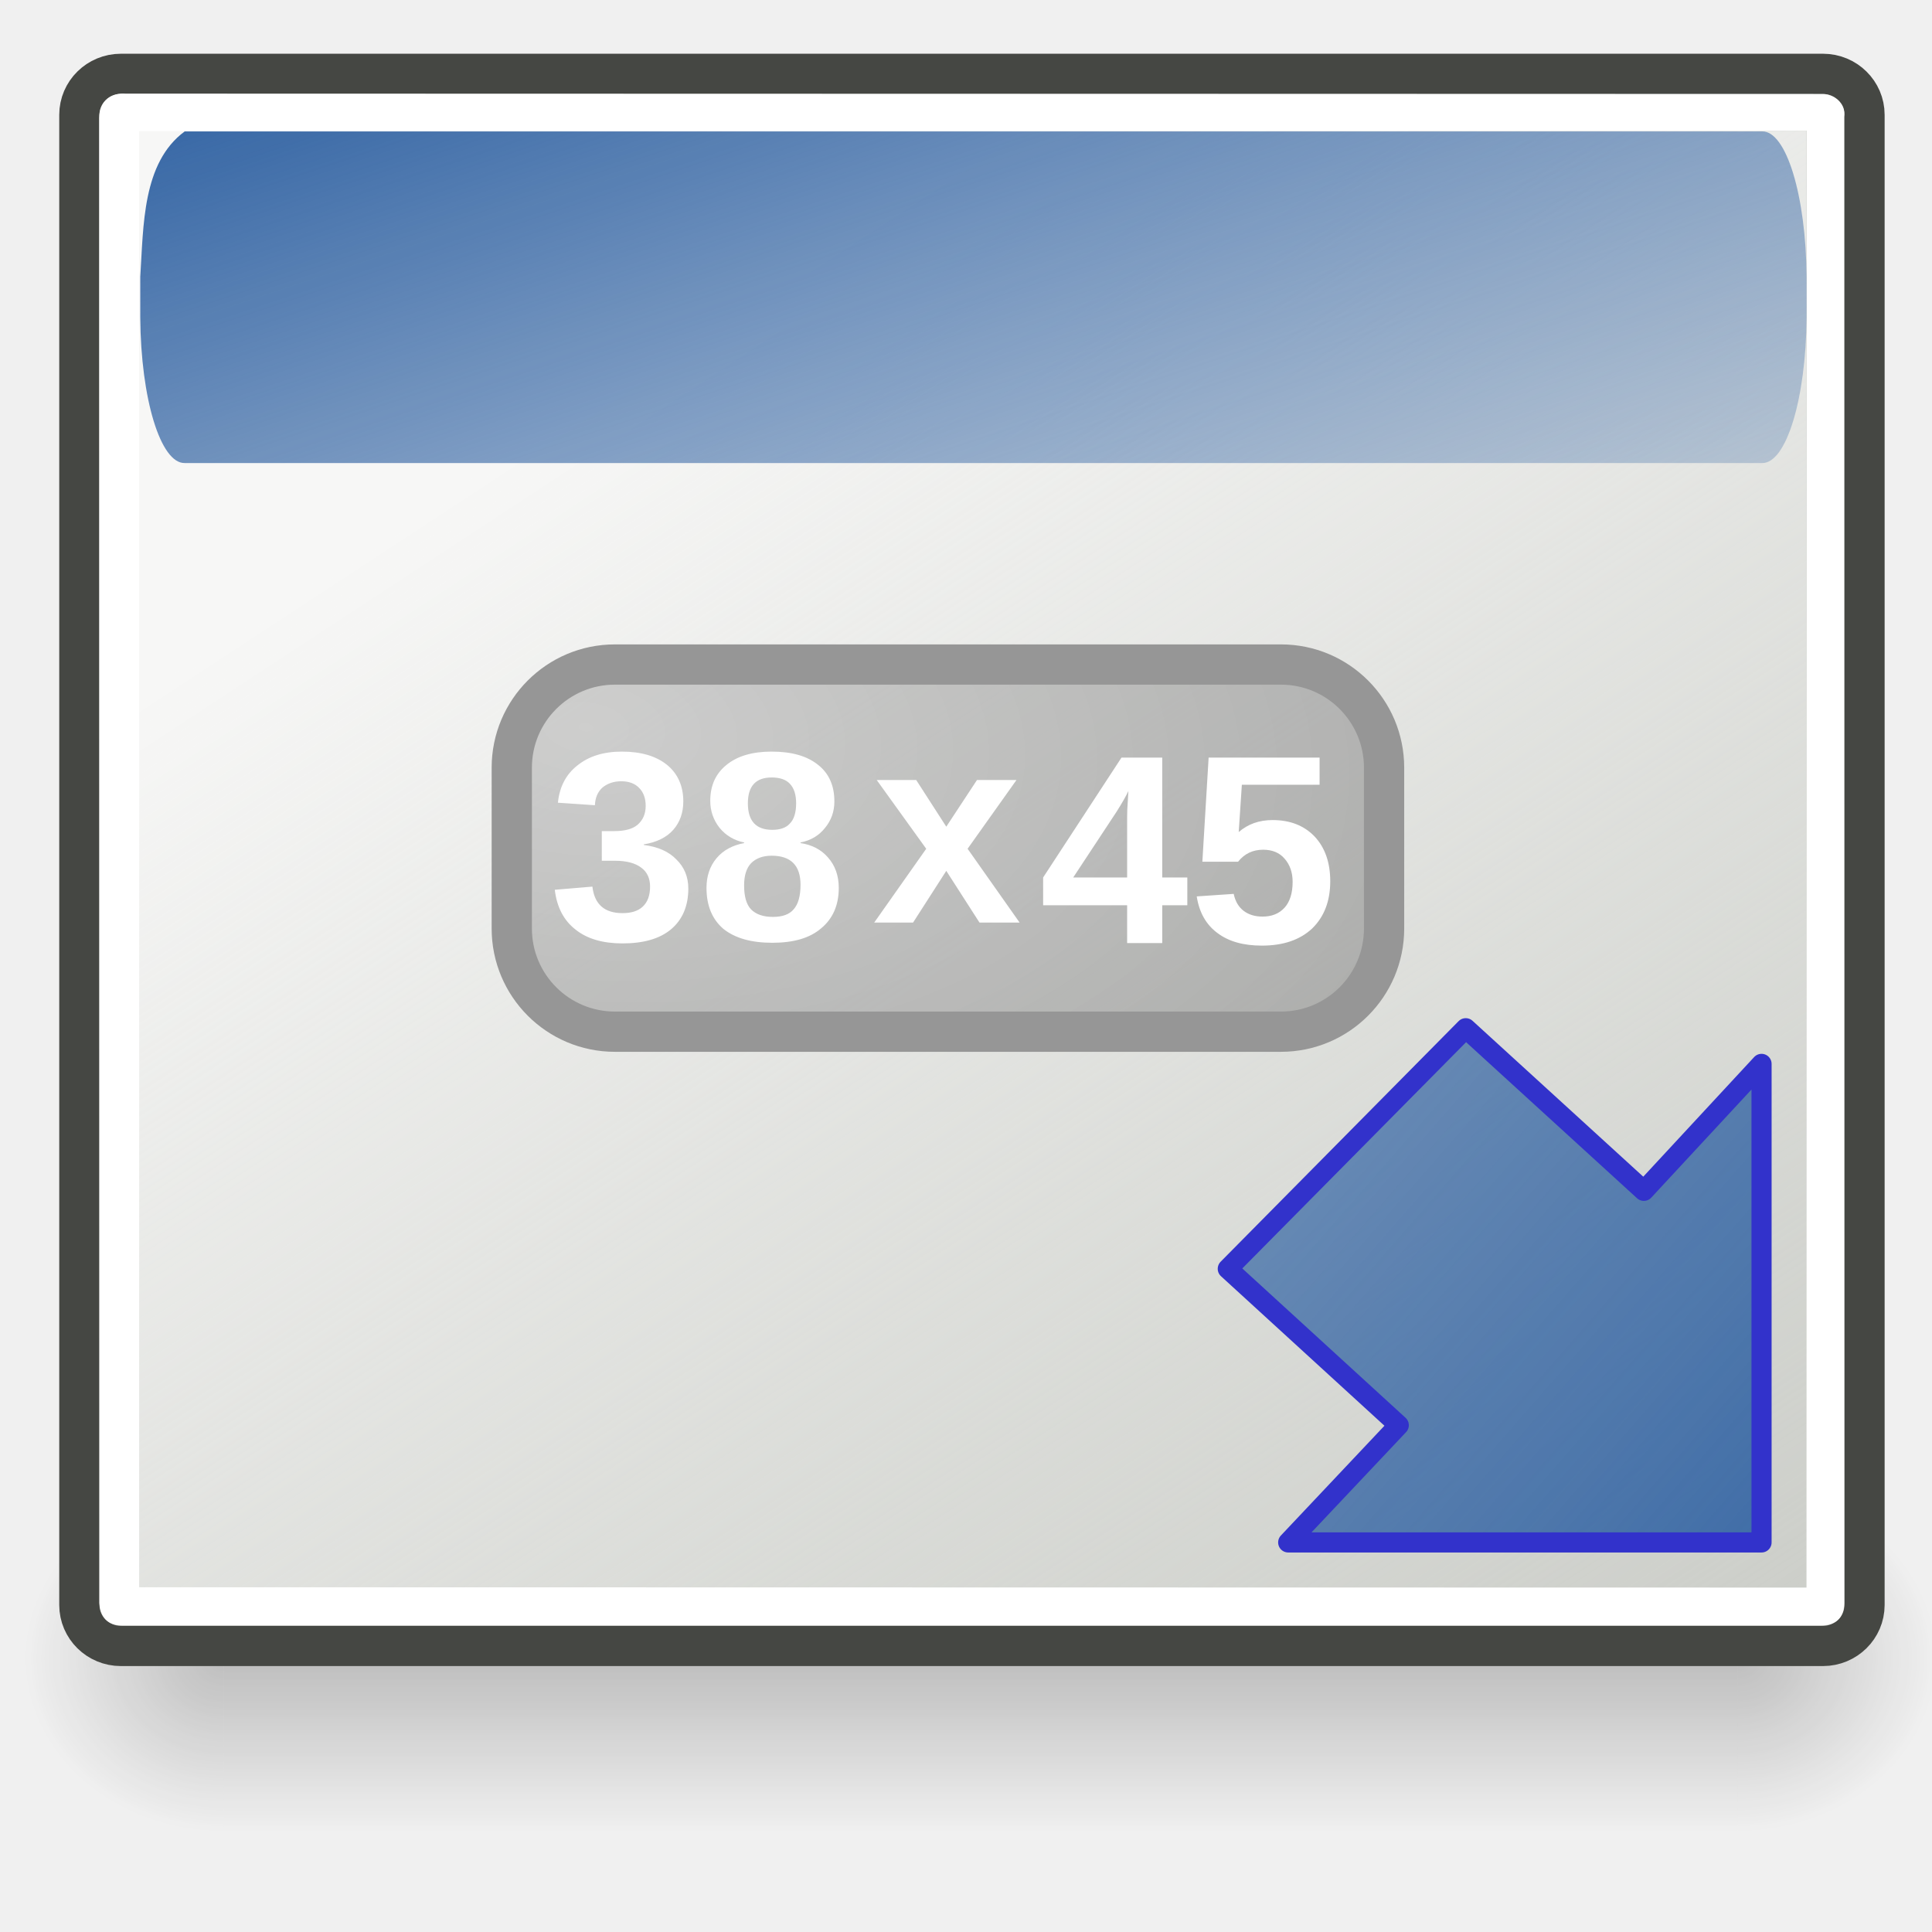
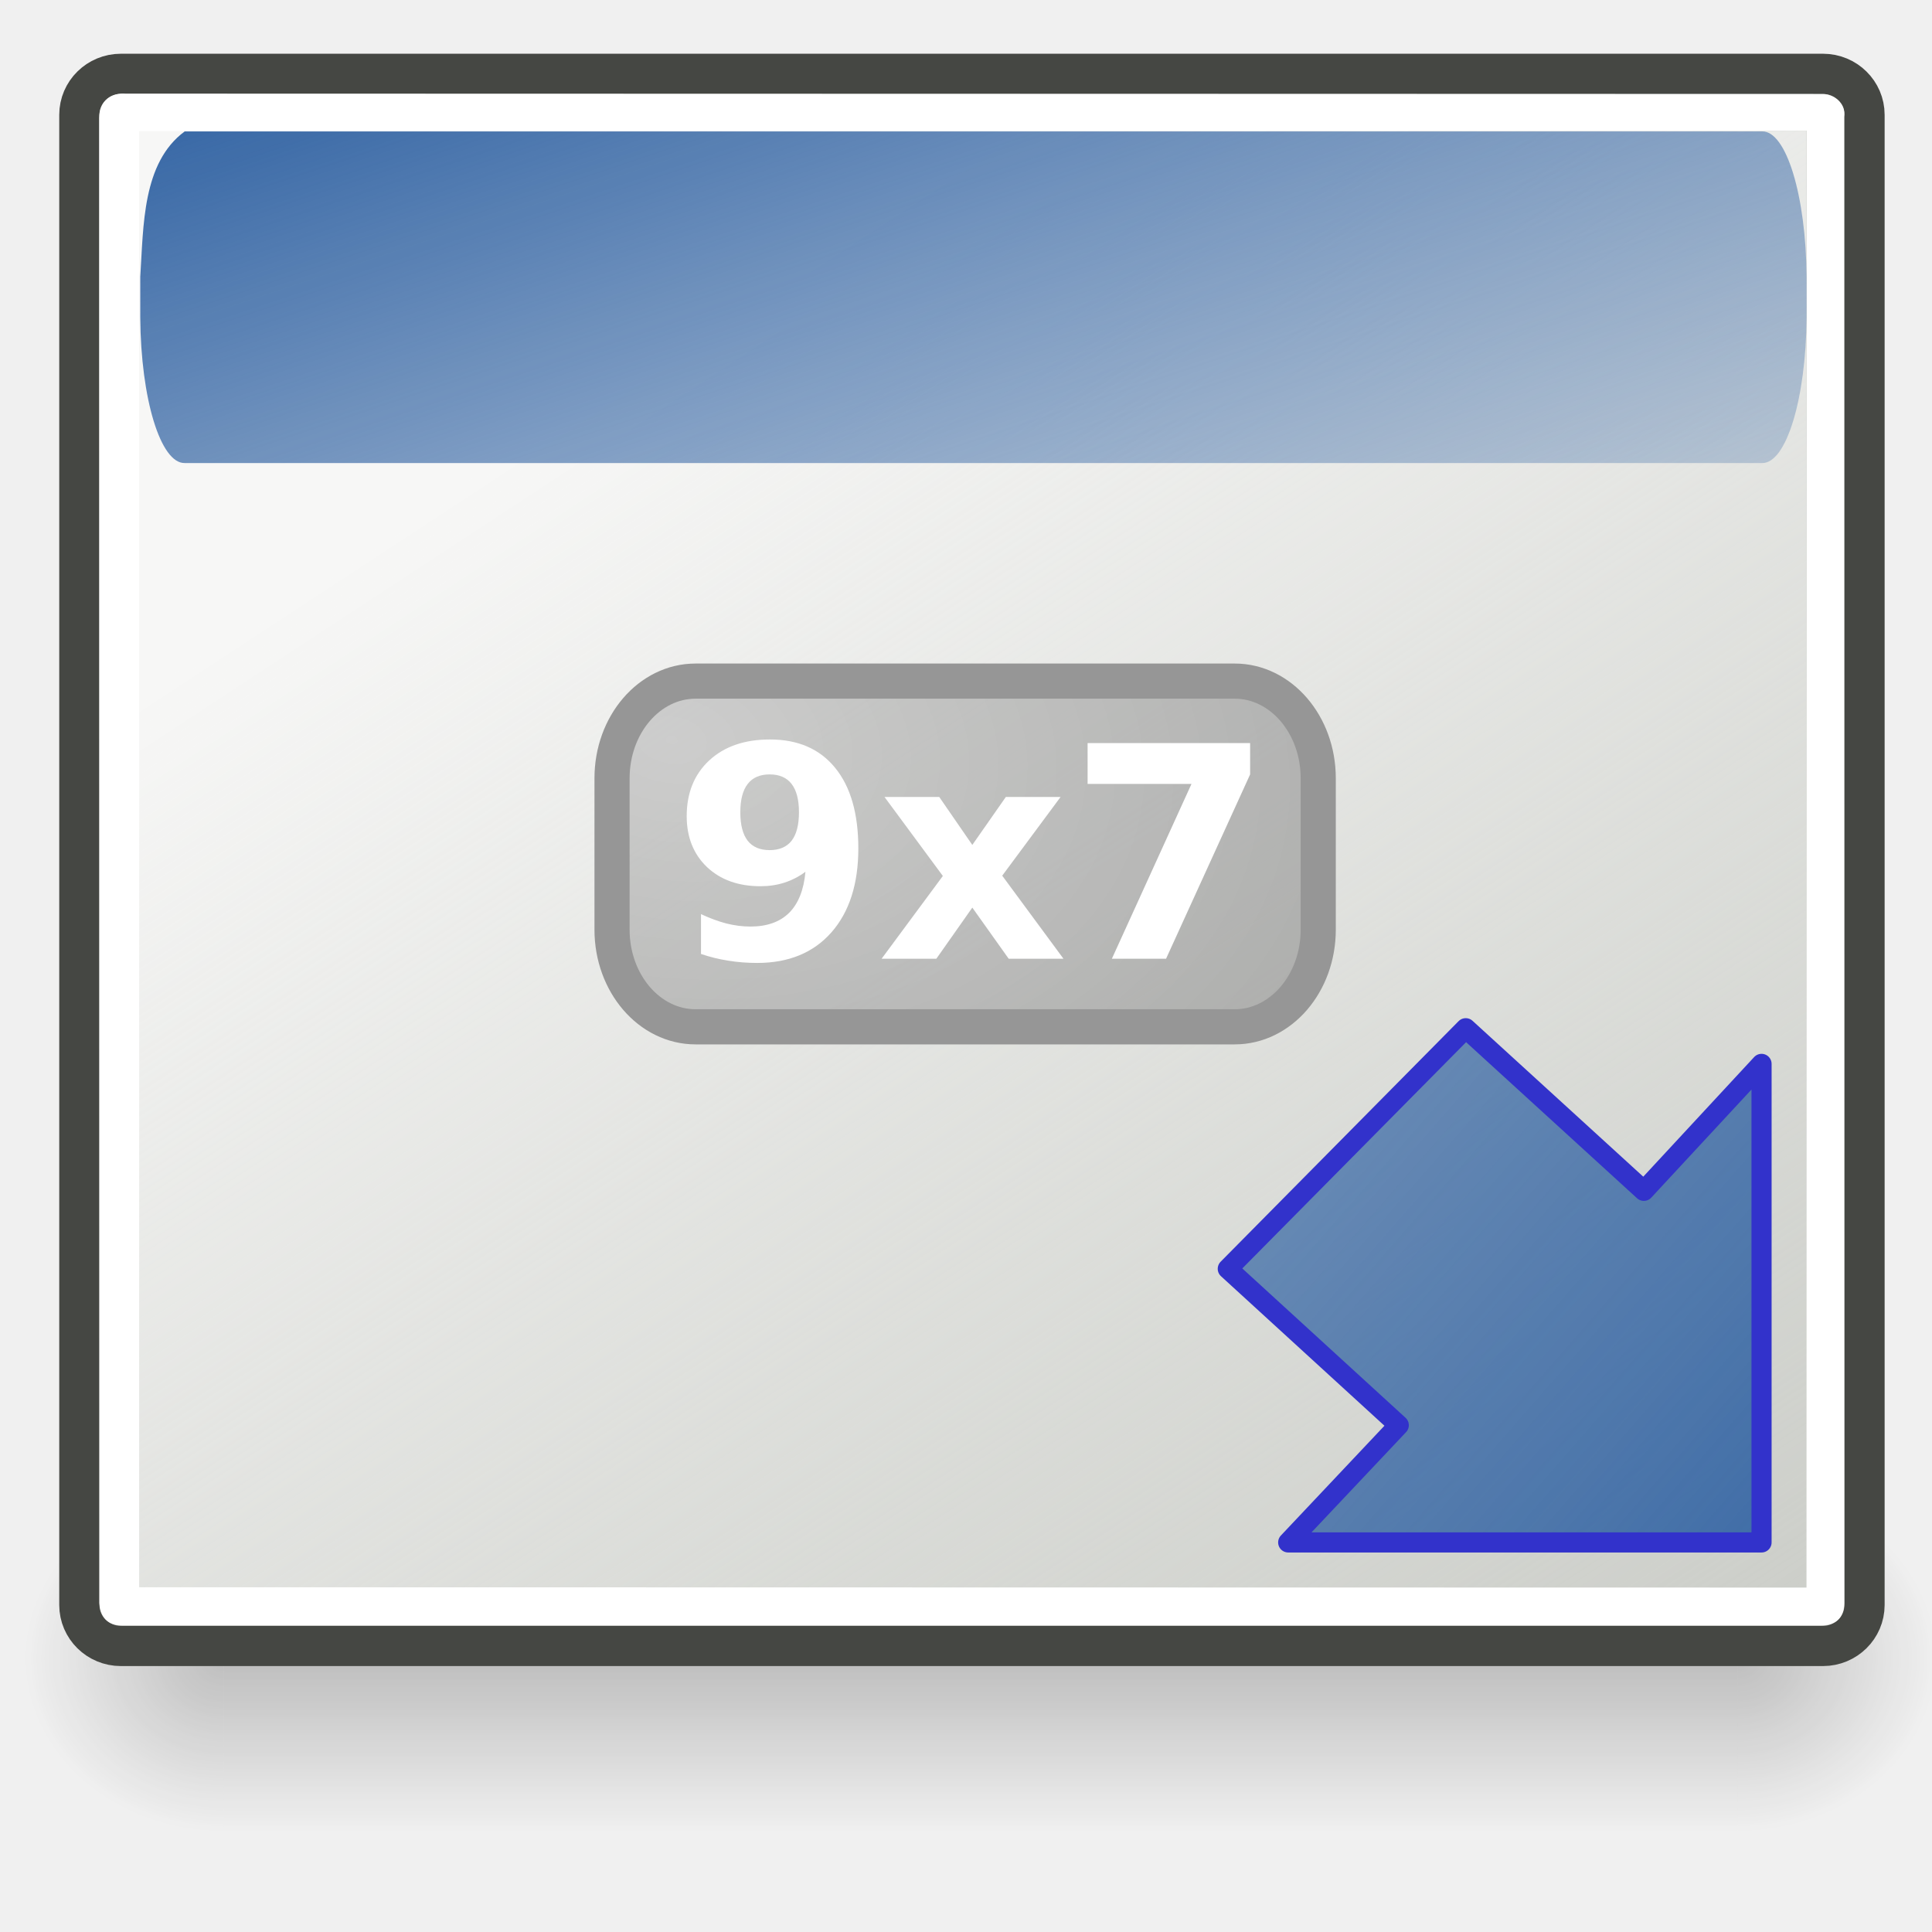
<svg xmlns="http://www.w3.org/2000/svg" xmlns:xlink="http://www.w3.org/1999/xlink" version="1.0" width="48" height="48" id="svg2160">
  <defs id="defs2162">
    <linearGradient id="linearGradient3571">
      <stop style="stop-color:#b3b3b3;stop-opacity:0.557;" offset="0" id="stop3573" />
      <stop style="stop-color:#858585;stop-opacity:0.557;" offset="1" id="stop3575" />
    </linearGradient>
    <linearGradient id="linearGradient8553">
      <stop id="stop8555" offset="0" style="stop-color:#3465a4;stop-opacity:0.706;" />
      <stop style="stop-color:#3465a4;stop-opacity:0.835;" offset="0.5" id="stop8559" />
      <stop id="stop8557" offset="1" style="stop-color:#3465a4;stop-opacity:1;" />
    </linearGradient>
    <linearGradient id="linearGradient12914">
      <stop style="stop-color:#3465a4;stop-opacity:1" offset="0" id="stop12916" />
      <stop style="stop-color:#3465a4;stop-opacity:0" offset="1" id="stop12918" />
    </linearGradient>
    <linearGradient id="linearGradient51765">
      <stop style="stop-color:#000000;stop-opacity:1" offset="0" id="stop51767" />
      <stop style="stop-color:#000000;stop-opacity:0" offset="1" id="stop51769" />
    </linearGradient>
    <linearGradient id="linearGradient47870">
      <stop style="stop-color:#000000;stop-opacity:0" offset="0" id="stop47872" />
      <stop style="stop-color:#000000;stop-opacity:1" offset="0.5" id="stop47878" />
      <stop style="stop-color:#000000;stop-opacity:0" offset="1" id="stop47874" />
    </linearGradient>
    <linearGradient id="linearGradient13816">
      <stop style="stop-color:#f7f7f6;stop-opacity:1" offset="0" id="stop13818" />
      <stop style="stop-color:#eff0ee;stop-opacity:0" offset="1" id="stop13820" />
    </linearGradient>
    <linearGradient x1="32.085" y1="-14.402" x2="32.085" y2="-5.563" id="linearGradient54729" xlink:href="#linearGradient47870" gradientUnits="userSpaceOnUse" gradientTransform="matrix(0.9788196,0,0,0.7154223,-8.500802,52.11272)" />
    <radialGradient cx="51.438" cy="-12.203" r="2.172" fx="51.438" fy="-12.203" id="radialGradient54731" xlink:href="#linearGradient51765" gradientUnits="userSpaceOnUse" gradientTransform="matrix(1.957639,-8.146468e-7,6.6614241e-7,1.456579,-59.01756,62.73807)" />
    <radialGradient cx="51.438" cy="-12.203" r="2.172" fx="51.438" fy="-12.203" id="radialGradient54733" xlink:href="#linearGradient51765" gradientUnits="userSpaceOnUse" gradientTransform="matrix(-1.957639,-9.2540676e-8,-1.2888861e-7,1.456579,110.0178,62.73803)" />
    <linearGradient xlink:href="#linearGradient12914" id="linearGradient2226" gradientUnits="userSpaceOnUse" gradientTransform="matrix(1.070073,0,0,1.01151,-1.898683,-1.519479)" x1="12.839" y1="1.432" x2="22.453" y2="28.53" />
    <linearGradient xlink:href="#linearGradient13816" id="linearGradient2230" gradientUnits="userSpaceOnUse" gradientTransform="matrix(1.156061,0,0,1.716154,-2.757508,-25.92461)" x1="28.28" y1="15.029" x2="38.88" y2="39.041" />
    <linearGradient xlink:href="#linearGradient8553" id="linearGradient3180" x1="33.524" y1="29.414" x2="47.904" y2="41.965" gradientUnits="userSpaceOnUse" gradientTransform="translate(-0.4419418,-0.4861359)" />
-     <radialGradient xlink:href="#linearGradient3571" id="radialGradient3577" cx="14.551" cy="14.351" fx="14.551" fy="14.351" r="11.336" gradientTransform="matrix(-0.1079344,1.154978,-2.018593,-0.1886413,45.09184,3.971558)" gradientUnits="userSpaceOnUse" />
+     <radialGradient xlink:href="#linearGradient3571" id="radialGradient3577" cx="14.551" cy="14.351" fx="14.551" fy="14.351" r="11.336" gradientTransform="matrix(-8.7381873e-2,1.087459,-1.634219,-0.1776136,41.41696,5.117011)" gradientUnits="userSpaceOnUse" />
  </defs>
  <g style="opacity:0.7" id="g54724" transform="matrix(1.162573,0,0,1.36184,-5.283953,-20.03134)">
    <rect id="rect46899" style="opacity:0.3;fill:url(#linearGradient54729);fill-opacity:1;fill-rule:evenodd;stroke:none;stroke-width:1.024;stroke-linecap:butt;stroke-linejoin:miter;stroke-miterlimit:4;stroke-dasharray:none;stroke-dashoffset:0;stroke-opacity:1" y="41.809" x="9.322" height="6.323" width="32.357" />
    <path id="path48849" style="opacity:0.3;fill:url(#radialGradient54731);fill-opacity:1;fill-rule:evenodd;stroke:none;stroke-width:1.024;stroke-linecap:butt;stroke-linejoin:miter;stroke-miterlimit:4;stroke-dasharray:none;stroke-dashoffset:0;stroke-opacity:1" d="M 41.678,41.8 L 41.678,48.127 C 44.022,48.103 45.93,46.705 45.93,44.974 C 45.93,43.243 44.022,41.824 41.678,41.8 z" />
    <path id="path52742" style="opacity:0.3;fill:url(#radialGradient54733);fill-opacity:1;fill-rule:evenodd;stroke:none;stroke-width:1.024;stroke-linecap:butt;stroke-linejoin:miter;stroke-miterlimit:4;stroke-dasharray:none;stroke-dashoffset:0;stroke-opacity:1" d="M 9.322,41.8 L 9.322,48.127 C 6.978,48.103 5.07,46.705 5.07,44.974 C 5.07,43.243 6.978,41.824 9.322,41.8 z" />
  </g>
  <rect id="rect2168" style="opacity:1;fill:#cdcfca;fill-opacity:1;fill-rule:evenodd;stroke:#454743;stroke-width:1;stroke-linecap:butt;stroke-linejoin:miter;stroke-miterlimit:4;stroke-dasharray:none;stroke-dashoffset:0;stroke-opacity:1" y="1.835" x="1.972" ry="1.017" rx="1.032" height="39.058" width="44.351" />
  <rect id="rect8969" style="opacity:1;fill:url(#linearGradient2230);fill-opacity:1;fill-rule:evenodd;stroke:none;stroke-width:1.3;stroke-linecap:butt;stroke-linejoin:round;stroke-miterlimit:4;stroke-dasharray:none;stroke-dashoffset:0;stroke-opacity:1" y="3.25" x="3.453" ry="0" height="36.188" width="41.43" />
  <path id="path44937" style="opacity:1;fill:#ffffff;fill-opacity:1;fill-rule:evenodd;stroke:none;stroke-width:1;stroke-linecap:butt;stroke-linejoin:miter;stroke-miterlimit:4;stroke-dashoffset:0;stroke-opacity:1" d="M 2.463,2.933 L 2.468,39.827 C 2.503,40.251 2.736,40.387 3.064,40.384 L 45.236,40.384 C 45.599,40.381 45.811,40.214 45.821,39.827 L 45.815,2.906 C 45.881,2.555 45.53,2.325 45.264,2.338 L 3.12,2.327 C 2.779,2.297 2.465,2.492 2.463,2.933 z M 3.457,3.262 L 44.89,3.247 L 44.882,39.443 L 3.457,39.435 L 3.457,3.262 z" />
  <path id="rect9993" style="opacity:1;fill:url(#linearGradient2226);fill-opacity:1;fill-rule:evenodd;stroke:none;stroke-width:2.049;stroke-linecap:round;stroke-linejoin:round;stroke-miterlimit:4;stroke-dasharray:none;stroke-dashoffset:0;stroke-opacity:1" d="M 3.485,6.876 L 3.485,7.892 C 3.499,9.91 3.99,11.517 4.589,11.504 L 43.78,11.504 C 44.378,11.517 44.869,9.91 44.884,7.892 L 44.884,6.876 C 44.869,4.858 44.378,3.251 43.78,3.265 L 4.589,3.265 C 3.532,4.044 3.567,5.61 3.485,6.876 z" />
-   <rect style="opacity:1;fill:url(#radialGradient3577);fill-opacity:1;fill-rule:evenodd;stroke:#969696;stroke-width:1;stroke-linecap:round;stroke-linejoin:round;stroke-miterlimit:4;stroke-dasharray:none;stroke-dashoffset:0;stroke-opacity:1" id="rect3195" width="21.672" height="9.122" x="12.715" y="16.51" rx="2.562" ry="2.563" />
-   <text xml:space="preserve" style="font-size:6.683px;font-style:normal;font-weight:bold;fill:#ffffff;fill-opacity:1;stroke:none;stroke-width:1px;stroke-linecap:butt;stroke-linejoin:miter;stroke-opacity:1;font-family:Arial" x="13.671" y="23.286" id="text3582" transform="scale(0.996782,1.003228)">
-     <tspan id="tspan3584" x="13.671" y="23.286">38</tspan>
-   </text>
-   <text transform="scale(0.996782,1.003228)" id="text3971" y="23.353" x="25.908" style="font-size:6.683px;font-style:normal;font-weight:bold;fill:#ffffff;fill-opacity:1;stroke:none;stroke-width:1px;stroke-linecap:butt;stroke-linejoin:miter;stroke-opacity:1;font-family:Arial" xml:space="preserve">
-     <tspan y="23.353" x="25.908" id="tspan3973">45</tspan>
-   </text>
+   <rect style="opacity:1;fill:url(#radialGradient3577);fill-opacity:1;fill-rule:evenodd;stroke:#969696;stroke-width:0.873;stroke-linecap:round;stroke-linejoin:round;stroke-miterlimit:4;stroke-dasharray:none;stroke-dashoffset:0;stroke-opacity:1" id="rect3195" width="17.545" height="8.589" x="15.206" y="16.922" rx="2.075" ry="2.413" />
  <path style="fill:url(#linearGradient3180);fill-opacity:1;fill-rule:evenodd;stroke:#3232cb;stroke-width:0.5;stroke-linecap:butt;stroke-linejoin:round;stroke-miterlimit:4;stroke-dasharray:none;stroke-opacity:1" d="M 30.504,31.523 L 34.752,35.409 L 32.005,38.321 L 43.765,38.321 L 43.765,26.432 L 40.841,29.586 L 36.416,25.546 L 30.504,31.523 z" id="path6755" />
-   <text xml:space="preserve" style="font-size:6.683px;font-style:normal;font-weight:bold;fill:#ffffff;fill-opacity:1;stroke:none;stroke-width:1px;stroke-linecap:butt;stroke-linejoin:miter;stroke-opacity:1;font-family:Arial" x="21.741" y="22.845" id="text3975" transform="scale(0.996782,1.003228)">
-     <tspan id="tspan3977" x="21.741" y="22.845">x</tspan>
-   </text>
+   <path style="font-size:6.515px;font-style:normal;font-weight:normal;fill:#ffffff;fill-opacity:1;stroke:none;stroke-width:1px;stroke-linecap:butt;stroke-linejoin:miter;stroke-opacity:1;font-family:Sans" d="M 17.416,23.701 L 17.416,22.711 C 17.637,22.814 17.847,22.892 18.048,22.944 C 18.249,22.994 18.448,23.02 18.644,23.02 C 19.055,23.02 19.376,22.906 19.606,22.679 C 19.835,22.449 19.971,22.109 20.011,21.659 C 19.849,21.779 19.675,21.869 19.491,21.928 C 19.307,21.988 19.107,22.018 18.892,22.018 C 18.344,22.018 17.901,21.859 17.564,21.541 C 17.229,21.22 17.061,20.799 17.061,20.277 C 17.061,19.701 17.248,19.239 17.621,18.892 C 17.997,18.545 18.499,18.372 19.128,18.372 C 19.827,18.372 20.368,18.607 20.751,19.079 C 21.134,19.55 21.325,20.216 21.325,21.078 C 21.325,21.963 21.101,22.659 20.654,23.167 C 20.206,23.672 19.593,23.924 18.813,23.924 C 18.561,23.924 18.321,23.905 18.091,23.867 C 17.861,23.831 17.637,23.776 17.416,23.701 M 19.121,21.121 C 19.363,21.121 19.545,21.043 19.667,20.888 C 19.789,20.73 19.85,20.494 19.85,20.181 C 19.85,19.869 19.789,19.635 19.667,19.477 C 19.545,19.319 19.363,19.24 19.121,19.24 C 18.88,19.24 18.698,19.319 18.576,19.477 C 18.454,19.635 18.393,19.869 18.393,20.181 C 18.393,20.494 18.454,20.73 18.576,20.888 C 18.698,21.043 18.88,21.121 19.121,21.121 M 23.425,21.763 L 21.975,19.8 L 23.335,19.8 L 24.157,20.992 L 24.99,19.8 L 26.35,19.8 L 24.9,21.756 L 26.422,23.82 L 25.061,23.82 L 24.157,22.549 L 23.263,23.82 L 21.903,23.82 L 23.425,21.763 M 27.021,18.461 L 31.059,18.461 L 31.059,19.24 L 28.97,23.82 L 27.624,23.82 L 29.602,19.477 L 27.021,19.477 L 27.021,18.461" id="text4151" />
</svg>
